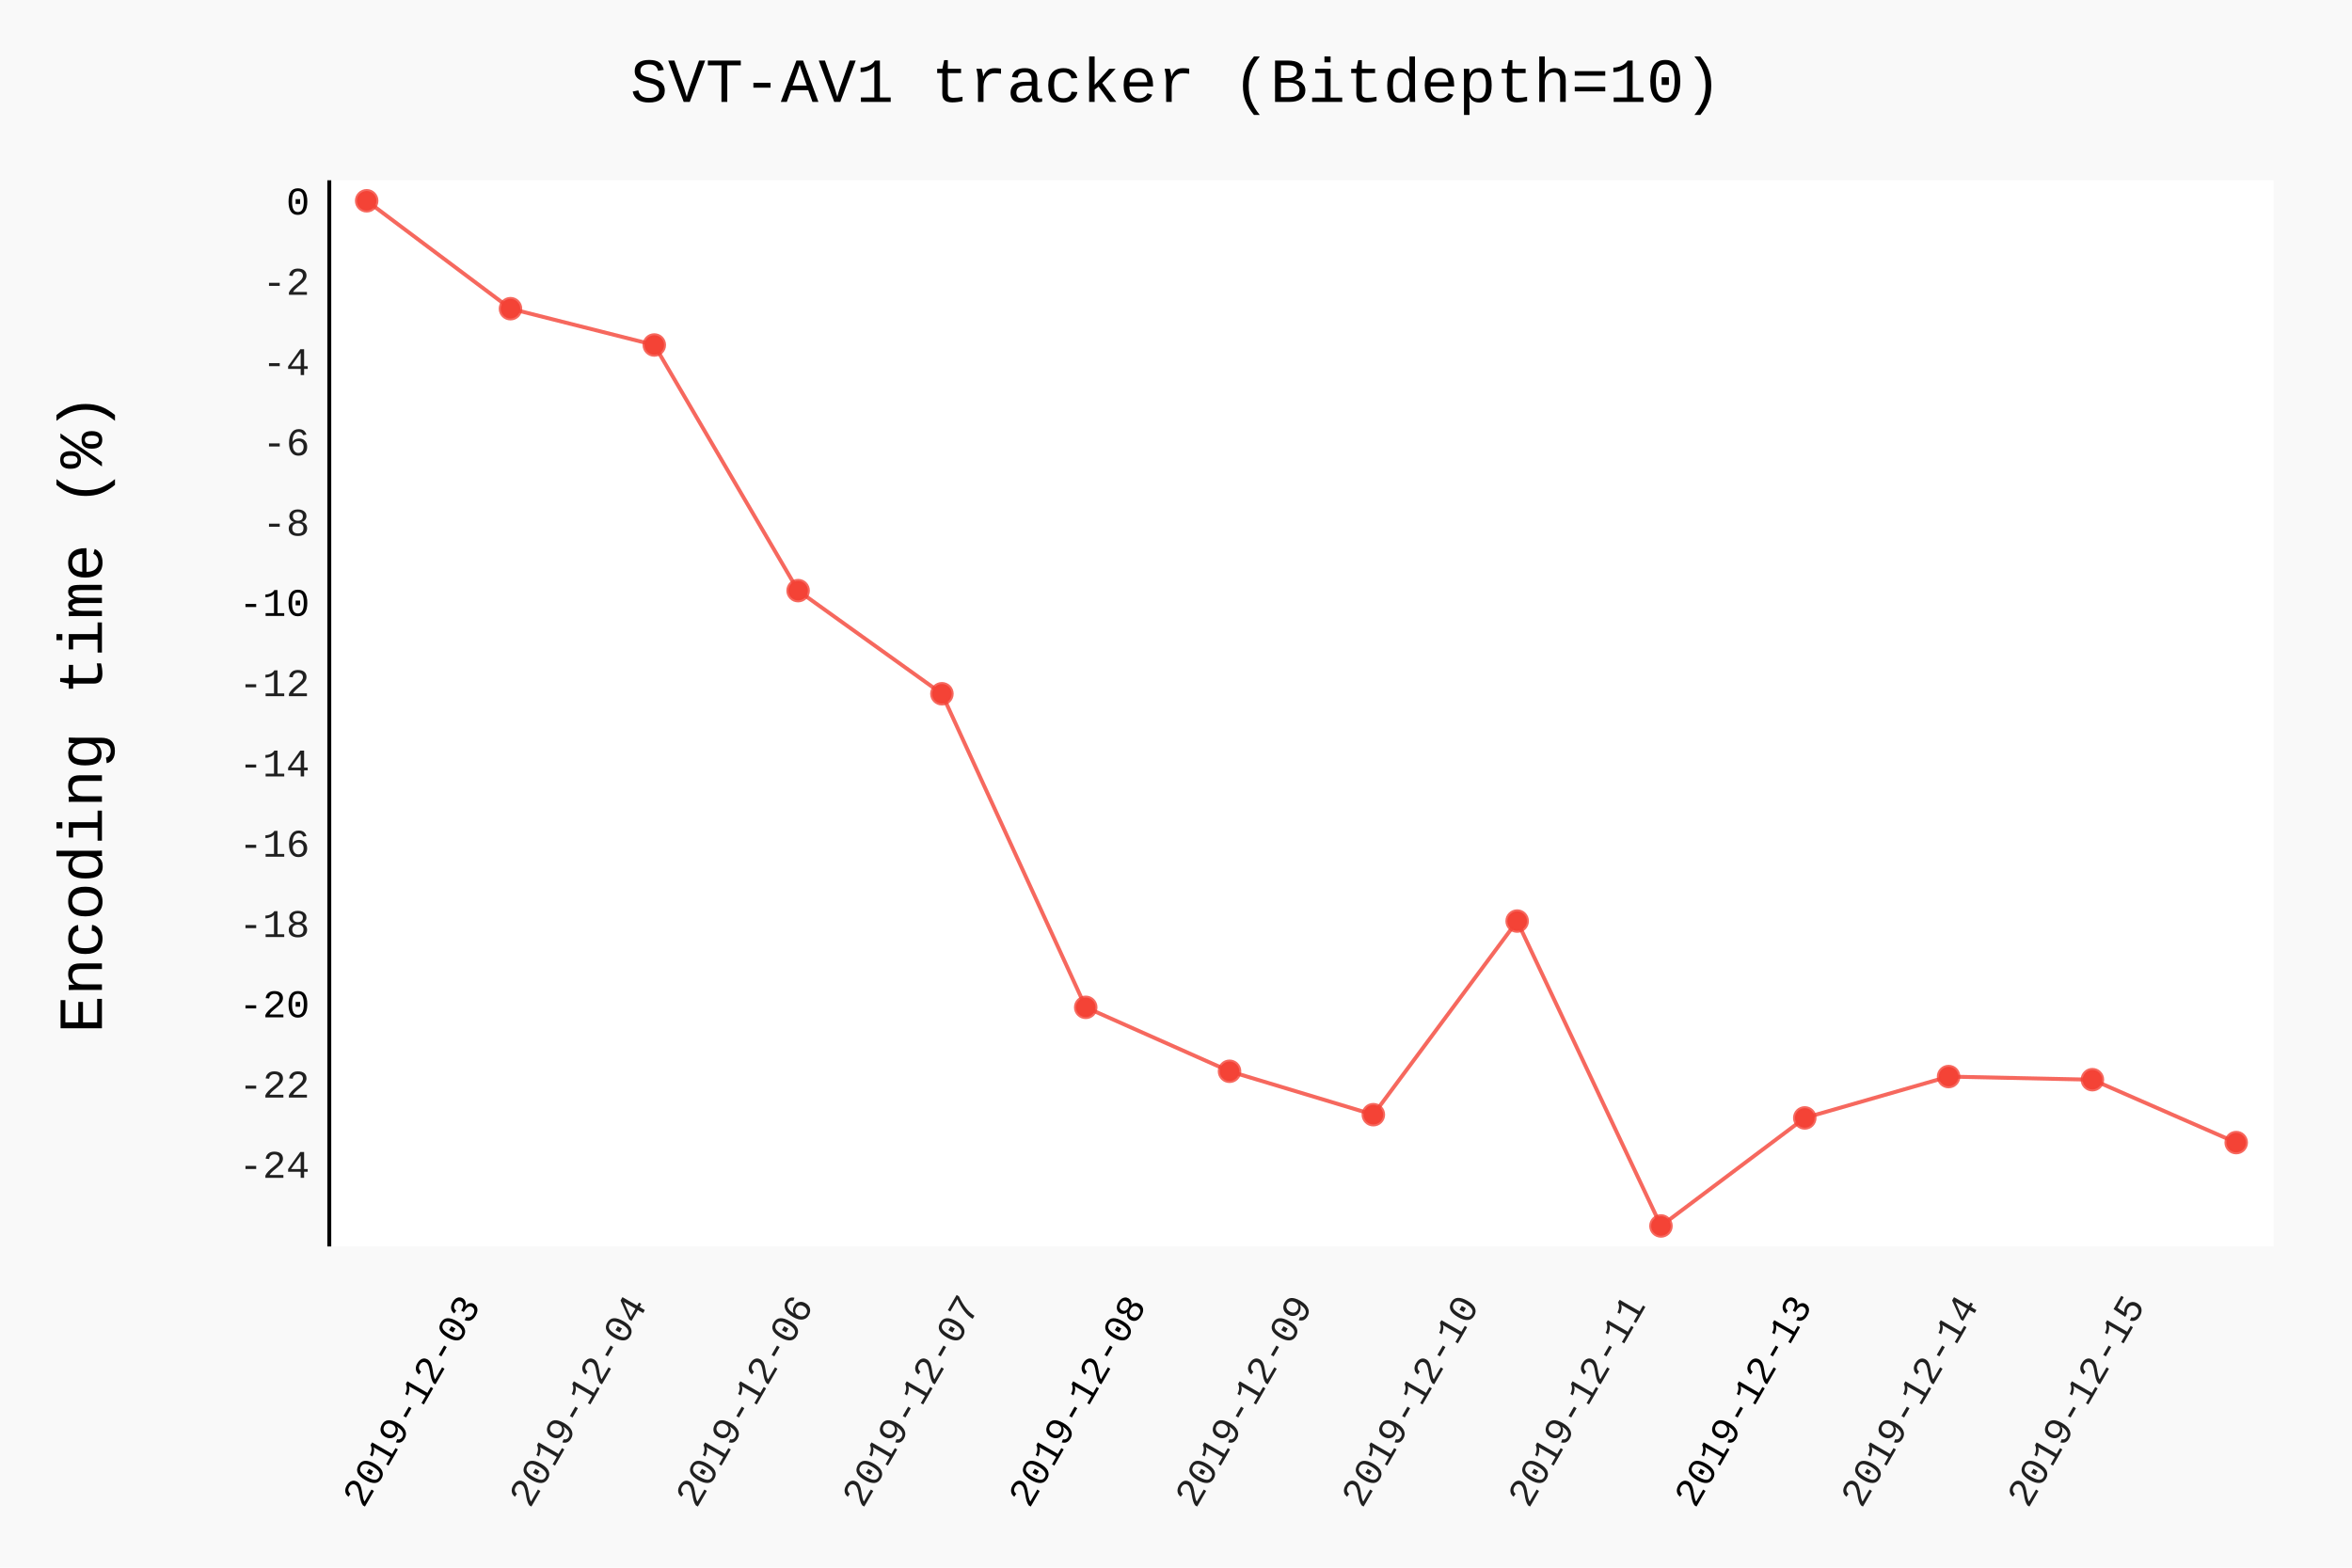
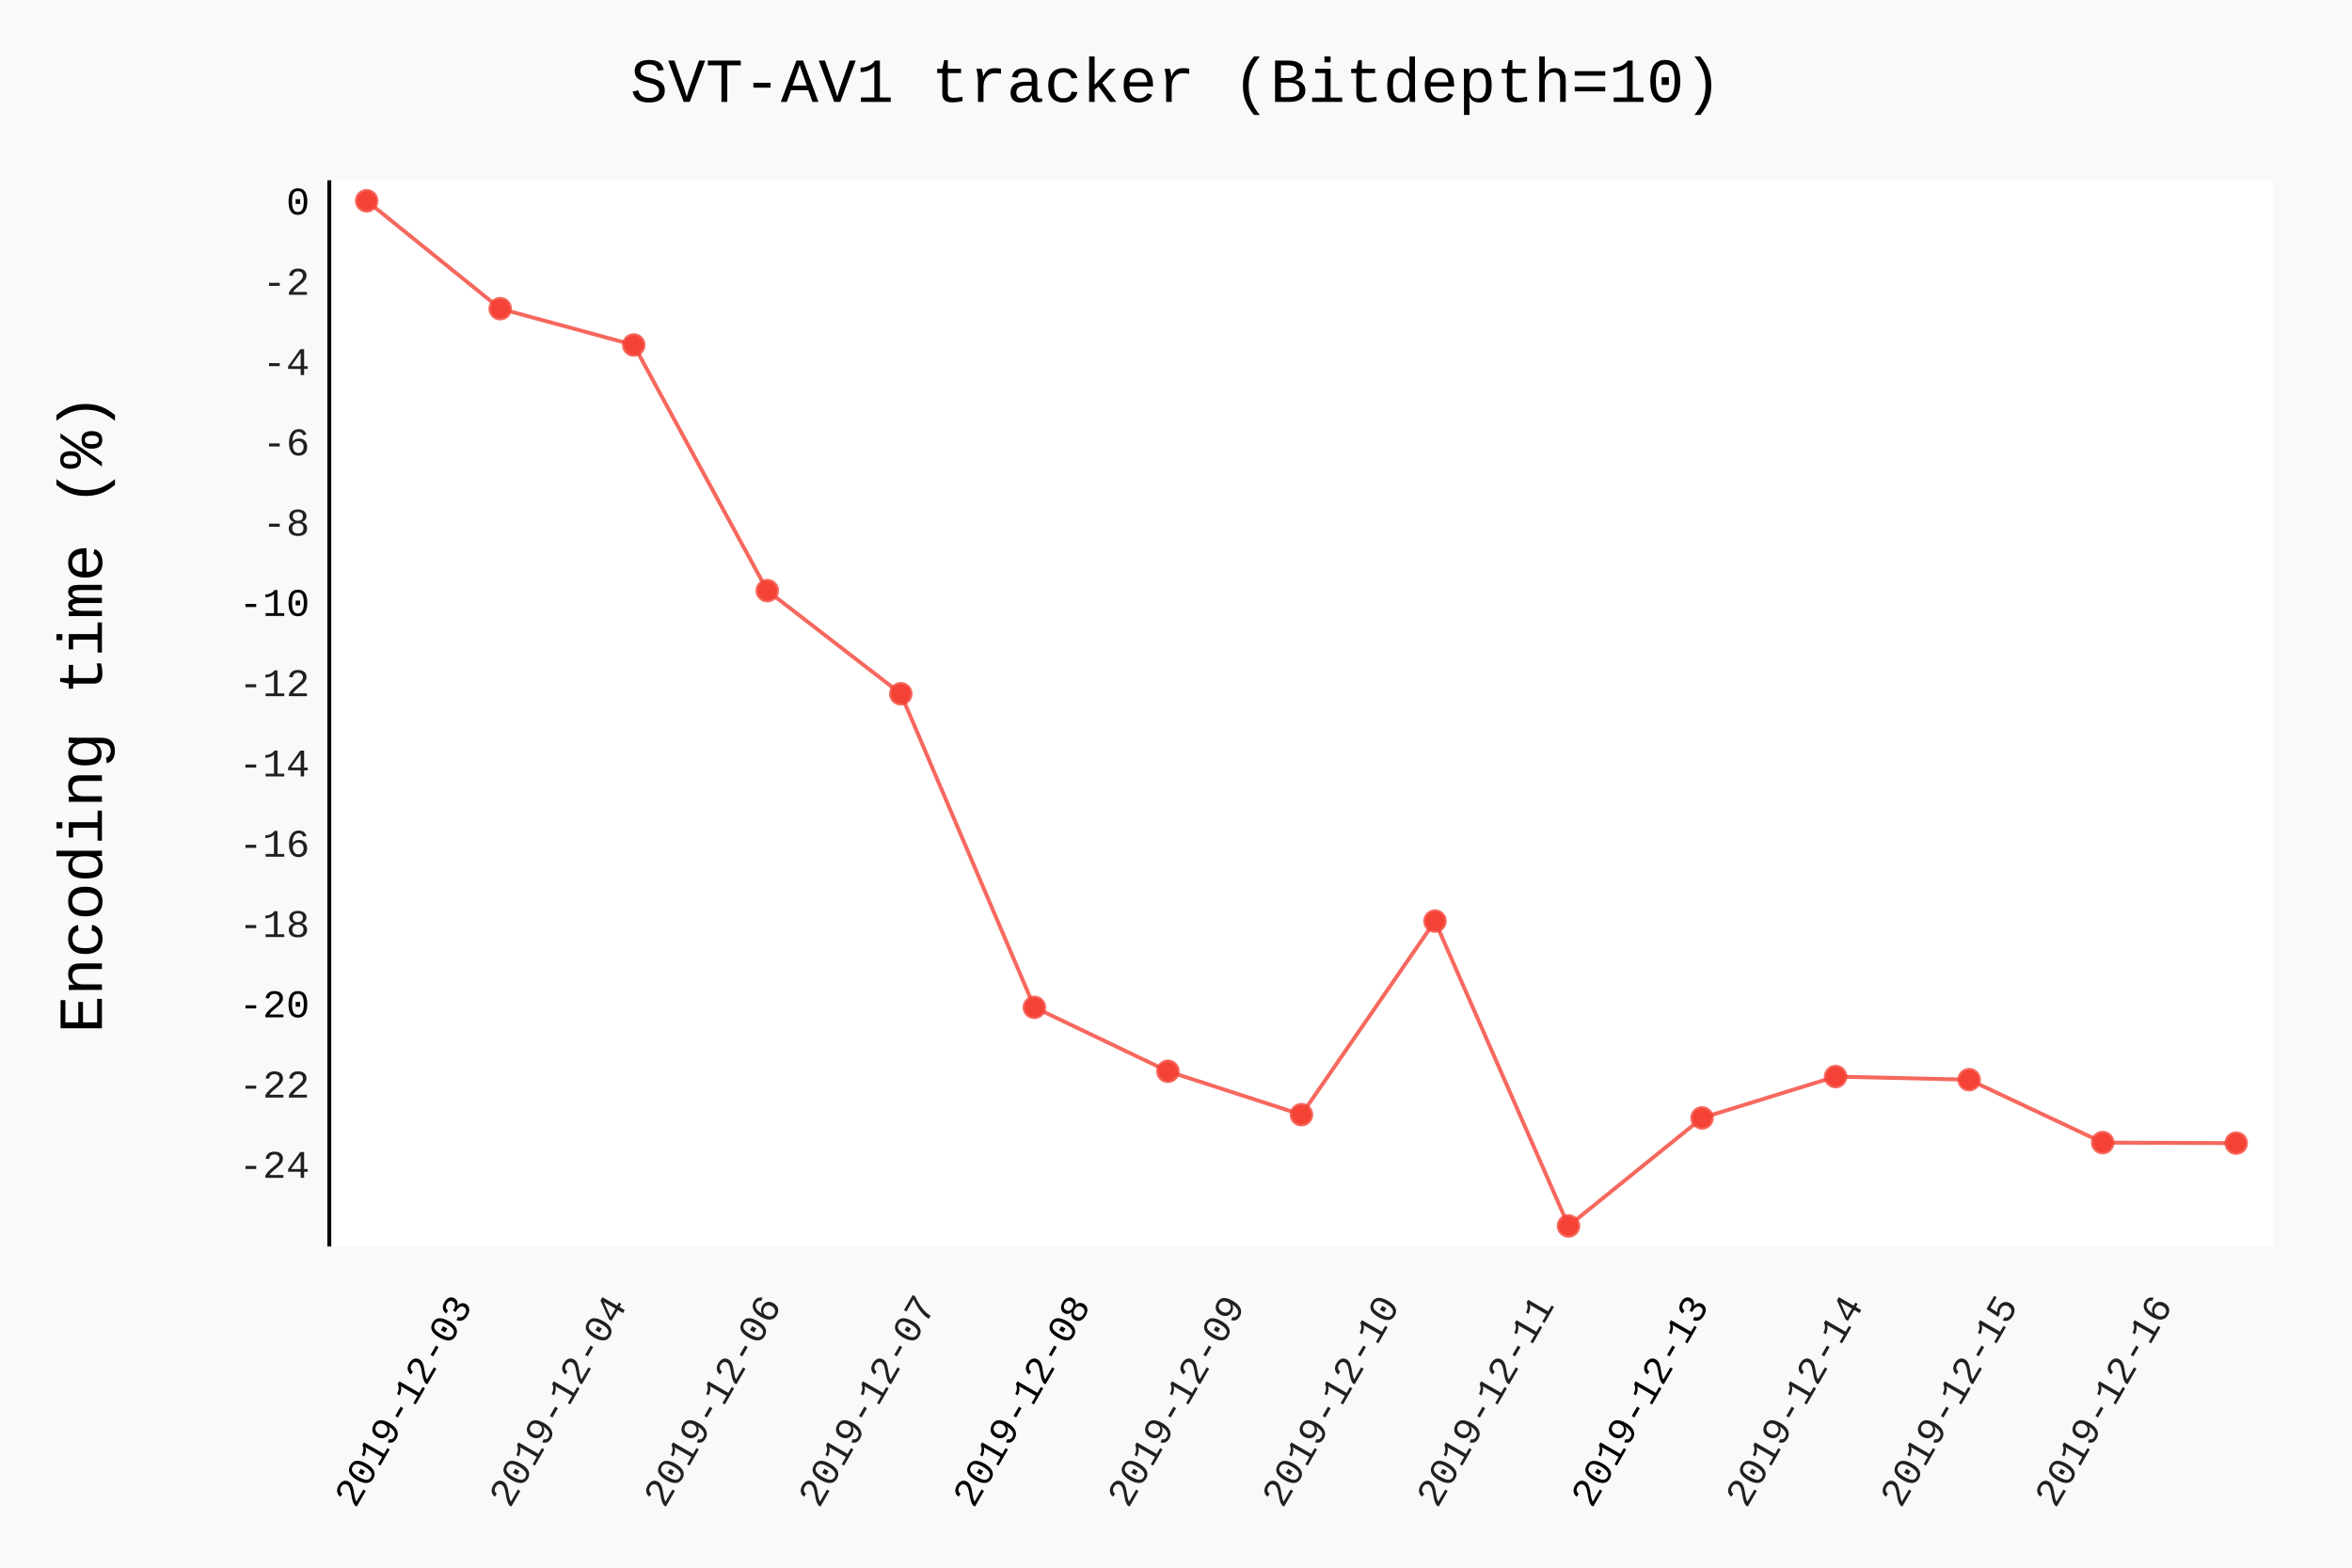
- <svg xmlns="http://www.w3.org/2000/svg" class="pygal-chart" id="chart-956b47cd-70ac-4689-9353-a9f876159cbd" viewBox="0 0 600 400">
+ <svg xmlns="http://www.w3.org/2000/svg" class="pygal-chart" id="chart-64d460b6-92ee-4713-b2c8-9c2b1a48b2c3" viewBox="0 0 600 400">
  <defs>
-     <style type="text/css">#chart-956b47cd-70ac-4689-9353-a9f876159cbd{-webkit-user-select:none;-webkit-font-smoothing:antialiased;font-family:Consolas,"Liberation Mono",Menlo,Courier,monospace}#chart-956b47cd-70ac-4689-9353-a9f876159cbd .title{font-family:Consolas,"Liberation Mono",Menlo,Courier,monospace;font-size:16px}#chart-956b47cd-70ac-4689-9353-a9f876159cbd .legends .legend text{font-family:Consolas,"Liberation Mono",Menlo,Courier,monospace;font-size:14px}#chart-956b47cd-70ac-4689-9353-a9f876159cbd .axis text{font-family:Consolas,"Liberation Mono",Menlo,Courier,monospace;font-size:10px}#chart-956b47cd-70ac-4689-9353-a9f876159cbd .axis text.major{font-family:Consolas,"Liberation Mono",Menlo,Courier,monospace;font-size:10px}#chart-956b47cd-70ac-4689-9353-a9f876159cbd .text-overlay text.value{font-family:Consolas,"Liberation Mono",Menlo,Courier,monospace;font-size:16px}#chart-956b47cd-70ac-4689-9353-a9f876159cbd .text-overlay text.label{font-family:Consolas,"Liberation Mono",Menlo,Courier,monospace;font-size:10px}#chart-956b47cd-70ac-4689-9353-a9f876159cbd .tooltip{font-family:Consolas,"Liberation Mono",Menlo,Courier,monospace;font-size:14px}#chart-956b47cd-70ac-4689-9353-a9f876159cbd text.no_data{font-family:Consolas,"Liberation Mono",Menlo,Courier,monospace;font-size:64px}
- #chart-956b47cd-70ac-4689-9353-a9f876159cbd{background-color:rgba(249,249,249,1)}#chart-956b47cd-70ac-4689-9353-a9f876159cbd path,#chart-956b47cd-70ac-4689-9353-a9f876159cbd line,#chart-956b47cd-70ac-4689-9353-a9f876159cbd rect,#chart-956b47cd-70ac-4689-9353-a9f876159cbd circle{-webkit-transition:150ms;-moz-transition:150ms;transition:150ms}#chart-956b47cd-70ac-4689-9353-a9f876159cbd .graph &gt; .background{fill:rgba(249,249,249,1)}#chart-956b47cd-70ac-4689-9353-a9f876159cbd .plot &gt; .background{fill:rgba(255,255,255,1)}#chart-956b47cd-70ac-4689-9353-a9f876159cbd .graph{fill:rgba(0,0,0,.87)}#chart-956b47cd-70ac-4689-9353-a9f876159cbd text.no_data{fill:rgba(0,0,0,1)}#chart-956b47cd-70ac-4689-9353-a9f876159cbd .title{fill:rgba(0,0,0,1)}#chart-956b47cd-70ac-4689-9353-a9f876159cbd .legends .legend text{fill:rgba(0,0,0,.87)}#chart-956b47cd-70ac-4689-9353-a9f876159cbd .legends .legend:hover text{fill:rgba(0,0,0,1)}#chart-956b47cd-70ac-4689-9353-a9f876159cbd .axis .line{stroke:rgba(0,0,0,1)}#chart-956b47cd-70ac-4689-9353-a9f876159cbd .axis .guide.line{stroke:rgba(0,0,0,.54)}#chart-956b47cd-70ac-4689-9353-a9f876159cbd .axis .major.line{stroke:rgba(0,0,0,.87)}#chart-956b47cd-70ac-4689-9353-a9f876159cbd .axis text.major{fill:rgba(0,0,0,1)}#chart-956b47cd-70ac-4689-9353-a9f876159cbd .axis.y .guides:hover .guide.line,#chart-956b47cd-70ac-4689-9353-a9f876159cbd .line-graph .axis.x .guides:hover .guide.line,#chart-956b47cd-70ac-4689-9353-a9f876159cbd .stackedline-graph .axis.x .guides:hover .guide.line,#chart-956b47cd-70ac-4689-9353-a9f876159cbd .xy-graph .axis.x .guides:hover .guide.line{stroke:rgba(0,0,0,1)}#chart-956b47cd-70ac-4689-9353-a9f876159cbd .axis .guides:hover text{fill:rgba(0,0,0,1)}#chart-956b47cd-70ac-4689-9353-a9f876159cbd .reactive{fill-opacity:.7;stroke-opacity:.8}#chart-956b47cd-70ac-4689-9353-a9f876159cbd .ci{stroke:rgba(0,0,0,.87)}#chart-956b47cd-70ac-4689-9353-a9f876159cbd .reactive.active,#chart-956b47cd-70ac-4689-9353-a9f876159cbd .active .reactive{fill-opacity:.8;stroke-opacity:.9;stroke-width:4}#chart-956b47cd-70ac-4689-9353-a9f876159cbd .ci .reactive.active{stroke-width:1.5}#chart-956b47cd-70ac-4689-9353-a9f876159cbd .series text{fill:rgba(0,0,0,1)}#chart-956b47cd-70ac-4689-9353-a9f876159cbd .tooltip rect{fill:rgba(255,255,255,1);stroke:rgba(0,0,0,1);-webkit-transition:opacity 150ms;-moz-transition:opacity 150ms;transition:opacity 150ms}#chart-956b47cd-70ac-4689-9353-a9f876159cbd .tooltip .label{fill:rgba(0,0,0,.87)}#chart-956b47cd-70ac-4689-9353-a9f876159cbd .tooltip .label{fill:rgba(0,0,0,.87)}#chart-956b47cd-70ac-4689-9353-a9f876159cbd .tooltip .legend{font-size:.8em;fill:rgba(0,0,0,.54)}#chart-956b47cd-70ac-4689-9353-a9f876159cbd .tooltip .x_label{font-size:.6em;fill:rgba(0,0,0,1)}#chart-956b47cd-70ac-4689-9353-a9f876159cbd .tooltip .xlink{font-size:.5em;text-decoration:underline}#chart-956b47cd-70ac-4689-9353-a9f876159cbd .tooltip .value{font-size:1.5em}#chart-956b47cd-70ac-4689-9353-a9f876159cbd .bound{font-size:.5em}#chart-956b47cd-70ac-4689-9353-a9f876159cbd .max-value{font-size:.75em;fill:rgba(0,0,0,.54)}#chart-956b47cd-70ac-4689-9353-a9f876159cbd .map-element{fill:rgba(255,255,255,1);stroke:rgba(0,0,0,.54) !important}#chart-956b47cd-70ac-4689-9353-a9f876159cbd .map-element .reactive{fill-opacity:inherit;stroke-opacity:inherit}#chart-956b47cd-70ac-4689-9353-a9f876159cbd .color-0,#chart-956b47cd-70ac-4689-9353-a9f876159cbd .color-0 a:visited{stroke:#F44336;fill:#F44336}#chart-956b47cd-70ac-4689-9353-a9f876159cbd .text-overlay .color-0 text{fill:black}
- #chart-956b47cd-70ac-4689-9353-a9f876159cbd text.no_data{text-anchor:middle}#chart-956b47cd-70ac-4689-9353-a9f876159cbd .guide.line{fill:none}#chart-956b47cd-70ac-4689-9353-a9f876159cbd .centered{text-anchor:middle}#chart-956b47cd-70ac-4689-9353-a9f876159cbd .title{text-anchor:middle}#chart-956b47cd-70ac-4689-9353-a9f876159cbd .legends .legend text{fill-opacity:1}#chart-956b47cd-70ac-4689-9353-a9f876159cbd .axis.x text{text-anchor:middle}#chart-956b47cd-70ac-4689-9353-a9f876159cbd .axis.x:not(.web) text[transform]{text-anchor:start}#chart-956b47cd-70ac-4689-9353-a9f876159cbd .axis.x:not(.web) text[transform].backwards{text-anchor:end}#chart-956b47cd-70ac-4689-9353-a9f876159cbd .axis.y text{text-anchor:end}#chart-956b47cd-70ac-4689-9353-a9f876159cbd .axis.y text[transform].backwards{text-anchor:start}#chart-956b47cd-70ac-4689-9353-a9f876159cbd .axis.y2 text{text-anchor:start}#chart-956b47cd-70ac-4689-9353-a9f876159cbd .axis.y2 text[transform].backwards{text-anchor:end}#chart-956b47cd-70ac-4689-9353-a9f876159cbd .axis .guide.line{stroke-dasharray:4,4}#chart-956b47cd-70ac-4689-9353-a9f876159cbd .axis .major.guide.line{stroke-dasharray:6,6}#chart-956b47cd-70ac-4689-9353-a9f876159cbd .horizontal .axis.y .guide.line,#chart-956b47cd-70ac-4689-9353-a9f876159cbd .horizontal .axis.y2 .guide.line,#chart-956b47cd-70ac-4689-9353-a9f876159cbd .vertical .axis.x .guide.line{opacity:0}#chart-956b47cd-70ac-4689-9353-a9f876159cbd .horizontal .axis.always_show .guide.line,#chart-956b47cd-70ac-4689-9353-a9f876159cbd .vertical .axis.always_show .guide.line{opacity:1 !important}#chart-956b47cd-70ac-4689-9353-a9f876159cbd .axis.y .guides:hover .guide.line,#chart-956b47cd-70ac-4689-9353-a9f876159cbd .axis.y2 .guides:hover .guide.line,#chart-956b47cd-70ac-4689-9353-a9f876159cbd .axis.x .guides:hover .guide.line{opacity:1}#chart-956b47cd-70ac-4689-9353-a9f876159cbd .axis .guides:hover text{opacity:1}#chart-956b47cd-70ac-4689-9353-a9f876159cbd .nofill{fill:none}#chart-956b47cd-70ac-4689-9353-a9f876159cbd .subtle-fill{fill-opacity:.2}#chart-956b47cd-70ac-4689-9353-a9f876159cbd .dot{stroke-width:1px;fill-opacity:1}#chart-956b47cd-70ac-4689-9353-a9f876159cbd .dot.active{stroke-width:5px}#chart-956b47cd-70ac-4689-9353-a9f876159cbd .dot.negative{fill:transparent}#chart-956b47cd-70ac-4689-9353-a9f876159cbd text,#chart-956b47cd-70ac-4689-9353-a9f876159cbd tspan{stroke:none !important}#chart-956b47cd-70ac-4689-9353-a9f876159cbd .series text.active{opacity:1}#chart-956b47cd-70ac-4689-9353-a9f876159cbd .tooltip rect{fill-opacity:.95;stroke-width:.5}#chart-956b47cd-70ac-4689-9353-a9f876159cbd .tooltip text{fill-opacity:1}#chart-956b47cd-70ac-4689-9353-a9f876159cbd .showable{visibility:hidden}#chart-956b47cd-70ac-4689-9353-a9f876159cbd .showable.shown{visibility:visible}#chart-956b47cd-70ac-4689-9353-a9f876159cbd .gauge-background{fill:rgba(229,229,229,1);stroke:none}#chart-956b47cd-70ac-4689-9353-a9f876159cbd .bg-lines{stroke:rgba(249,249,249,1);stroke-width:2px}</style>
+     <style type="text/css">#chart-64d460b6-92ee-4713-b2c8-9c2b1a48b2c3{-webkit-user-select:none;-webkit-font-smoothing:antialiased;font-family:Consolas,"Liberation Mono",Menlo,Courier,monospace}#chart-64d460b6-92ee-4713-b2c8-9c2b1a48b2c3 .title{font-family:Consolas,"Liberation Mono",Menlo,Courier,monospace;font-size:16px}#chart-64d460b6-92ee-4713-b2c8-9c2b1a48b2c3 .legends .legend text{font-family:Consolas,"Liberation Mono",Menlo,Courier,monospace;font-size:14px}#chart-64d460b6-92ee-4713-b2c8-9c2b1a48b2c3 .axis text{font-family:Consolas,"Liberation Mono",Menlo,Courier,monospace;font-size:10px}#chart-64d460b6-92ee-4713-b2c8-9c2b1a48b2c3 .axis text.major{font-family:Consolas,"Liberation Mono",Menlo,Courier,monospace;font-size:10px}#chart-64d460b6-92ee-4713-b2c8-9c2b1a48b2c3 .text-overlay text.value{font-family:Consolas,"Liberation Mono",Menlo,Courier,monospace;font-size:16px}#chart-64d460b6-92ee-4713-b2c8-9c2b1a48b2c3 .text-overlay text.label{font-family:Consolas,"Liberation Mono",Menlo,Courier,monospace;font-size:10px}#chart-64d460b6-92ee-4713-b2c8-9c2b1a48b2c3 .tooltip{font-family:Consolas,"Liberation Mono",Menlo,Courier,monospace;font-size:14px}#chart-64d460b6-92ee-4713-b2c8-9c2b1a48b2c3 text.no_data{font-family:Consolas,"Liberation Mono",Menlo,Courier,monospace;font-size:64px}
+ #chart-64d460b6-92ee-4713-b2c8-9c2b1a48b2c3{background-color:rgba(249,249,249,1)}#chart-64d460b6-92ee-4713-b2c8-9c2b1a48b2c3 path,#chart-64d460b6-92ee-4713-b2c8-9c2b1a48b2c3 line,#chart-64d460b6-92ee-4713-b2c8-9c2b1a48b2c3 rect,#chart-64d460b6-92ee-4713-b2c8-9c2b1a48b2c3 circle{-webkit-transition:150ms;-moz-transition:150ms;transition:150ms}#chart-64d460b6-92ee-4713-b2c8-9c2b1a48b2c3 .graph &gt; .background{fill:rgba(249,249,249,1)}#chart-64d460b6-92ee-4713-b2c8-9c2b1a48b2c3 .plot &gt; .background{fill:rgba(255,255,255,1)}#chart-64d460b6-92ee-4713-b2c8-9c2b1a48b2c3 .graph{fill:rgba(0,0,0,.87)}#chart-64d460b6-92ee-4713-b2c8-9c2b1a48b2c3 text.no_data{fill:rgba(0,0,0,1)}#chart-64d460b6-92ee-4713-b2c8-9c2b1a48b2c3 .title{fill:rgba(0,0,0,1)}#chart-64d460b6-92ee-4713-b2c8-9c2b1a48b2c3 .legends .legend text{fill:rgba(0,0,0,.87)}#chart-64d460b6-92ee-4713-b2c8-9c2b1a48b2c3 .legends .legend:hover text{fill:rgba(0,0,0,1)}#chart-64d460b6-92ee-4713-b2c8-9c2b1a48b2c3 .axis .line{stroke:rgba(0,0,0,1)}#chart-64d460b6-92ee-4713-b2c8-9c2b1a48b2c3 .axis .guide.line{stroke:rgba(0,0,0,.54)}#chart-64d460b6-92ee-4713-b2c8-9c2b1a48b2c3 .axis .major.line{stroke:rgba(0,0,0,.87)}#chart-64d460b6-92ee-4713-b2c8-9c2b1a48b2c3 .axis text.major{fill:rgba(0,0,0,1)}#chart-64d460b6-92ee-4713-b2c8-9c2b1a48b2c3 .axis.y .guides:hover .guide.line,#chart-64d460b6-92ee-4713-b2c8-9c2b1a48b2c3 .line-graph .axis.x .guides:hover .guide.line,#chart-64d460b6-92ee-4713-b2c8-9c2b1a48b2c3 .stackedline-graph .axis.x .guides:hover .guide.line,#chart-64d460b6-92ee-4713-b2c8-9c2b1a48b2c3 .xy-graph .axis.x .guides:hover .guide.line{stroke:rgba(0,0,0,1)}#chart-64d460b6-92ee-4713-b2c8-9c2b1a48b2c3 .axis .guides:hover text{fill:rgba(0,0,0,1)}#chart-64d460b6-92ee-4713-b2c8-9c2b1a48b2c3 .reactive{fill-opacity:.7;stroke-opacity:.8}#chart-64d460b6-92ee-4713-b2c8-9c2b1a48b2c3 .ci{stroke:rgba(0,0,0,.87)}#chart-64d460b6-92ee-4713-b2c8-9c2b1a48b2c3 .reactive.active,#chart-64d460b6-92ee-4713-b2c8-9c2b1a48b2c3 .active .reactive{fill-opacity:.8;stroke-opacity:.9;stroke-width:4}#chart-64d460b6-92ee-4713-b2c8-9c2b1a48b2c3 .ci .reactive.active{stroke-width:1.5}#chart-64d460b6-92ee-4713-b2c8-9c2b1a48b2c3 .series text{fill:rgba(0,0,0,1)}#chart-64d460b6-92ee-4713-b2c8-9c2b1a48b2c3 .tooltip rect{fill:rgba(255,255,255,1);stroke:rgba(0,0,0,1);-webkit-transition:opacity 150ms;-moz-transition:opacity 150ms;transition:opacity 150ms}#chart-64d460b6-92ee-4713-b2c8-9c2b1a48b2c3 .tooltip .label{fill:rgba(0,0,0,.87)}#chart-64d460b6-92ee-4713-b2c8-9c2b1a48b2c3 .tooltip .label{fill:rgba(0,0,0,.87)}#chart-64d460b6-92ee-4713-b2c8-9c2b1a48b2c3 .tooltip .legend{font-size:.8em;fill:rgba(0,0,0,.54)}#chart-64d460b6-92ee-4713-b2c8-9c2b1a48b2c3 .tooltip .x_label{font-size:.6em;fill:rgba(0,0,0,1)}#chart-64d460b6-92ee-4713-b2c8-9c2b1a48b2c3 .tooltip .xlink{font-size:.5em;text-decoration:underline}#chart-64d460b6-92ee-4713-b2c8-9c2b1a48b2c3 .tooltip .value{font-size:1.5em}#chart-64d460b6-92ee-4713-b2c8-9c2b1a48b2c3 .bound{font-size:.5em}#chart-64d460b6-92ee-4713-b2c8-9c2b1a48b2c3 .max-value{font-size:.75em;fill:rgba(0,0,0,.54)}#chart-64d460b6-92ee-4713-b2c8-9c2b1a48b2c3 .map-element{fill:rgba(255,255,255,1);stroke:rgba(0,0,0,.54) !important}#chart-64d460b6-92ee-4713-b2c8-9c2b1a48b2c3 .map-element .reactive{fill-opacity:inherit;stroke-opacity:inherit}#chart-64d460b6-92ee-4713-b2c8-9c2b1a48b2c3 .color-0,#chart-64d460b6-92ee-4713-b2c8-9c2b1a48b2c3 .color-0 a:visited{stroke:#F44336;fill:#F44336}#chart-64d460b6-92ee-4713-b2c8-9c2b1a48b2c3 .text-overlay .color-0 text{fill:black}
+ #chart-64d460b6-92ee-4713-b2c8-9c2b1a48b2c3 text.no_data{text-anchor:middle}#chart-64d460b6-92ee-4713-b2c8-9c2b1a48b2c3 .guide.line{fill:none}#chart-64d460b6-92ee-4713-b2c8-9c2b1a48b2c3 .centered{text-anchor:middle}#chart-64d460b6-92ee-4713-b2c8-9c2b1a48b2c3 .title{text-anchor:middle}#chart-64d460b6-92ee-4713-b2c8-9c2b1a48b2c3 .legends .legend text{fill-opacity:1}#chart-64d460b6-92ee-4713-b2c8-9c2b1a48b2c3 .axis.x text{text-anchor:middle}#chart-64d460b6-92ee-4713-b2c8-9c2b1a48b2c3 .axis.x:not(.web) text[transform]{text-anchor:start}#chart-64d460b6-92ee-4713-b2c8-9c2b1a48b2c3 .axis.x:not(.web) text[transform].backwards{text-anchor:end}#chart-64d460b6-92ee-4713-b2c8-9c2b1a48b2c3 .axis.y text{text-anchor:end}#chart-64d460b6-92ee-4713-b2c8-9c2b1a48b2c3 .axis.y text[transform].backwards{text-anchor:start}#chart-64d460b6-92ee-4713-b2c8-9c2b1a48b2c3 .axis.y2 text{text-anchor:start}#chart-64d460b6-92ee-4713-b2c8-9c2b1a48b2c3 .axis.y2 text[transform].backwards{text-anchor:end}#chart-64d460b6-92ee-4713-b2c8-9c2b1a48b2c3 .axis .guide.line{stroke-dasharray:4,4}#chart-64d460b6-92ee-4713-b2c8-9c2b1a48b2c3 .axis .major.guide.line{stroke-dasharray:6,6}#chart-64d460b6-92ee-4713-b2c8-9c2b1a48b2c3 .horizontal .axis.y .guide.line,#chart-64d460b6-92ee-4713-b2c8-9c2b1a48b2c3 .horizontal .axis.y2 .guide.line,#chart-64d460b6-92ee-4713-b2c8-9c2b1a48b2c3 .vertical .axis.x .guide.line{opacity:0}#chart-64d460b6-92ee-4713-b2c8-9c2b1a48b2c3 .horizontal .axis.always_show .guide.line,#chart-64d460b6-92ee-4713-b2c8-9c2b1a48b2c3 .vertical .axis.always_show .guide.line{opacity:1 !important}#chart-64d460b6-92ee-4713-b2c8-9c2b1a48b2c3 .axis.y .guides:hover .guide.line,#chart-64d460b6-92ee-4713-b2c8-9c2b1a48b2c3 .axis.y2 .guides:hover .guide.line,#chart-64d460b6-92ee-4713-b2c8-9c2b1a48b2c3 .axis.x .guides:hover .guide.line{opacity:1}#chart-64d460b6-92ee-4713-b2c8-9c2b1a48b2c3 .axis .guides:hover text{opacity:1}#chart-64d460b6-92ee-4713-b2c8-9c2b1a48b2c3 .nofill{fill:none}#chart-64d460b6-92ee-4713-b2c8-9c2b1a48b2c3 .subtle-fill{fill-opacity:.2}#chart-64d460b6-92ee-4713-b2c8-9c2b1a48b2c3 .dot{stroke-width:1px;fill-opacity:1}#chart-64d460b6-92ee-4713-b2c8-9c2b1a48b2c3 .dot.active{stroke-width:5px}#chart-64d460b6-92ee-4713-b2c8-9c2b1a48b2c3 .dot.negative{fill:transparent}#chart-64d460b6-92ee-4713-b2c8-9c2b1a48b2c3 text,#chart-64d460b6-92ee-4713-b2c8-9c2b1a48b2c3 tspan{stroke:none !important}#chart-64d460b6-92ee-4713-b2c8-9c2b1a48b2c3 .series text.active{opacity:1}#chart-64d460b6-92ee-4713-b2c8-9c2b1a48b2c3 .tooltip rect{fill-opacity:.95;stroke-width:.5}#chart-64d460b6-92ee-4713-b2c8-9c2b1a48b2c3 .tooltip text{fill-opacity:1}#chart-64d460b6-92ee-4713-b2c8-9c2b1a48b2c3 .showable{visibility:hidden}#chart-64d460b6-92ee-4713-b2c8-9c2b1a48b2c3 .showable.shown{visibility:visible}#chart-64d460b6-92ee-4713-b2c8-9c2b1a48b2c3 .gauge-background{fill:rgba(229,229,229,1);stroke:none}#chart-64d460b6-92ee-4713-b2c8-9c2b1a48b2c3 .bg-lines{stroke:rgba(249,249,249,1);stroke-width:2px}</style>
  </defs>
  <g class="graph datetimeline-graph vertical">
    <rect class="background" height="400" width="600" x="0" y="0" />
    <g class="plot" transform="translate(84, 46)">
      <rect class="background" height="272.038" width="496.0" x="0" y="0" />
      <g class="axis y">
        <g class="guides">
          <text class="" x="-5" y="254.532">-24</text>
        </g>
        <g class="guides">
          <text class="" x="-5" y="234.049">-22</text>
        </g>
        <g class="guides">
          <text class="major" x="-5" y="213.565">-20</text>
        </g>
        <g class="guides">
          <text class="" x="-5" y="193.082">-18</text>
        </g>
        <g class="guides">
          <text class="" x="-5" y="172.598">-16</text>
        </g>
        <g class="guides">
          <text class="" x="-5" y="152.115">-14</text>
        </g>
        <g class="guides">
          <text class="" x="-5" y="131.632">-12</text>
        </g>
        <g class="guides">
          <text class="major" x="-5" y="111.148">-10</text>
        </g>
        <g class="guides">
          <text class="" x="-5" y="90.665">-8</text>
        </g>
        <g class="guides">
          <text class="" x="-5" y="70.182">-6</text>
        </g>
        <g class="guides">
          <text class="" x="-5" y="49.698">-4</text>
        </g>
        <g class="guides">
          <text class="" x="-5" y="29.215">-2</text>
        </g>
        <g class="guides">
          <text class="major" x="-5" y="8.732">0</text>
        </g>
      </g>
      <g class="axis x">
        <path class="line" d="M0 0 v272.038" />
        <g class="guides">
-           <path class="major guide line" d="M38.752 0 v272.038" />
-           <text class="major backwards" transform="rotate(300 38.7517 287.0385)" x="38.752" y="287.038">2019-12-03</text>
+           <path class="major guide line" d="M36.665 0 v272.038" />
+           <text class="major backwards" transform="rotate(300 36.66504 287.0385)" x="36.665" y="287.038">2019-12-03</text>
        </g>
        <g class="guides">
-           <path class="guide line" d="M81.213 0 v272.038" />
-           <text class="backwards" transform="rotate(300 81.2128 287.0385)" x="81.213" y="287.038">2019-12-04</text>
+           <path class="guide line" d="M76.093 0 v272.038" />
+           <text class="backwards" transform="rotate(300 76.0932 287.0385)" x="76.093" y="287.038">2019-12-04</text>
        </g>
        <g class="guides">
-           <path class="guide line" d="M123.674 0 v272.038" />
-           <text class="backwards" transform="rotate(300 123.6739 287.0385)" x="123.674" y="287.038">2019-12-06</text>
+           <path class="guide line" d="M115.521 0 v272.038" />
+           <text class="backwards" transform="rotate(300 115.5214 287.0385)" x="115.521" y="287.038">2019-12-06</text>
        </g>
        <g class="guides">
-           <path class="guide line" d="M166.135 0 v272.038" />
-           <text class="backwards" transform="rotate(300 166.135 287.0385)" x="166.135" y="287.038">2019-12-07</text>
+           <path class="guide line" d="M154.95 0 v272.038" />
+           <text class="backwards" transform="rotate(300 154.9495 287.0385)" x="154.95" y="287.038">2019-12-07</text>
        </g>
        <g class="guides">
-           <path class="major guide line" d="M208.596 0 v272.038" />
-           <text class="major backwards" transform="rotate(300 208.5961 287.0385)" x="208.596" y="287.038">2019-12-08</text>
+           <path class="major guide line" d="M194.378 0 v272.038" />
+           <text class="major backwards" transform="rotate(300 194.3777 287.0385)" x="194.378" y="287.038">2019-12-08</text>
        </g>
        <g class="guides">
-           <path class="guide line" d="M251.057 0 v272.038" />
-           <text class="backwards" transform="rotate(300 251.0572 287.0385)" x="251.057" y="287.038">2019-12-09</text>
+           <path class="guide line" d="M233.806 0 v272.038" />
+           <text class="backwards" transform="rotate(300 233.8059 287.0385)" x="233.806" y="287.038">2019-12-09</text>
        </g>
        <g class="guides">
-           <path class="guide line" d="M293.518 0 v272.038" />
-           <text class="backwards" transform="rotate(300 293.5183 287.0385)" x="293.518" y="287.038">2019-12-10</text>
+           <path class="guide line" d="M273.234 0 v272.038" />
+           <text class="backwards" transform="rotate(300 273.234 287.0385)" x="273.234" y="287.038">2019-12-10</text>
        </g>
        <g class="guides">
-           <path class="guide line" d="M335.979 0 v272.038" />
-           <text class="backwards" transform="rotate(300 335.9794 287.0385)" x="335.979" y="287.038">2019-12-11</text>
+           <path class="guide line" d="M312.662 0 v272.038" />
+           <text class="backwards" transform="rotate(300 312.6622 287.0385)" x="312.662" y="287.038">2019-12-11</text>
        </g>
        <g class="guides">
-           <path class="major guide line" d="M378.44 0 v272.038" />
-           <text class="major backwards" transform="rotate(300 378.4405 287.0385)" x="378.44" y="287.038">2019-12-13</text>
+           <path class="major guide line" d="M352.09 0 v272.038" />
+           <text class="major backwards" transform="rotate(300 352.0904 287.0385)" x="352.09" y="287.038">2019-12-13</text>
        </g>
        <g class="guides">
-           <path class="guide line" d="M420.902 0 v272.038" />
-           <text class="backwards" transform="rotate(300 420.9016 287.0385)" x="420.902" y="287.038">2019-12-14</text>
+           <path class="guide line" d="M391.519 0 v272.038" />
+           <text class="backwards" transform="rotate(300 391.5185 287.0385)" x="391.519" y="287.038">2019-12-14</text>
        </g>
        <g class="guides">
-           <path class="guide line" d="M463.363 0 v272.038" />
-           <text class="backwards" transform="rotate(300 463.3627 287.0385)" x="463.363" y="287.038">2019-12-15</text>
+           <path class="guide line" d="M430.947 0 v272.038" />
+           <text class="backwards" transform="rotate(300 430.9467 287.0385)" x="430.947" y="287.038">2019-12-15</text>
+         </g>
+         <g class="guides">
+           <path class="guide line" d="M470.375 0 v272.038" />
+           <text class="backwards" transform="rotate(300 470.3748 287.0385)" x="470.375" y="287.038">2019-12-16</text>
        </g>
      </g>
      <g class="series serie-0 color-0">
-         <path class="line reactive nofill" d="M9.538 5.232 L46.225 32.762 82.911 42.027 119.598 104.7 156.284 131.018 192.97 211.025 229.657 227.339 266.343 238.415 303.03 189.015 339.716 266.807 376.402 239.241 413.089 228.693 449.775 229.484 486.462 245.535" />
+         <path class="line reactive nofill" d="M9.538 5.232 L43.604 32.762 77.67 42.027 111.736 104.7 145.802 131.018 179.868 211.025 213.934 227.339 248 238.415 282.066 189.015 316.132 266.807 350.198 239.241 384.264 228.693 418.33 229.484 452.396 245.535 486.462 245.676" />
      </g>
    </g>
    <g class="titles">
      <text class="title plot_title" x="300.0" y="26">SVT-AV1 tracker (Bitdepth=10)</text>
      <text class="title" transform="rotate(-90 0 182.0192)" x="0" y="208.019">Encoding time (%)</text>
    </g>
    <g class="plot overlay" transform="translate(84, 46)">
      <g class="series serie-0 color-0">
        <g class="dots">
          <circle class="dot reactive tooltip-trigger" cx="9.538" cy="5.232" r="2.5" />
        </g>
        <g class="dots">
-           <circle class="dot reactive tooltip-trigger" cx="46.225" cy="32.762" r="2.5" />
+           <circle class="dot reactive tooltip-trigger" cx="43.604" cy="32.762" r="2.5" />
        </g>
        <g class="dots">
-           <circle class="dot reactive tooltip-trigger" cx="82.911" cy="42.027" r="2.5" />
+           <circle class="dot reactive tooltip-trigger" cx="77.67" cy="42.027" r="2.5" />
        </g>
        <g class="dots">
-           <circle class="dot reactive tooltip-trigger" cx="119.598" cy="104.7" r="2.5" />
+           <circle class="dot reactive tooltip-trigger" cx="111.736" cy="104.7" r="2.5" />
        </g>
        <g class="dots">
-           <circle class="dot reactive tooltip-trigger" cx="156.284" cy="131.018" r="2.5" />
+           <circle class="dot reactive tooltip-trigger" cx="145.802" cy="131.018" r="2.5" />
        </g>
        <g class="dots">
-           <circle class="dot reactive tooltip-trigger" cx="192.97" cy="211.025" r="2.5" />
+           <circle class="dot reactive tooltip-trigger" cx="179.868" cy="211.025" r="2.5" />
        </g>
        <g class="dots">
-           <circle class="dot reactive tooltip-trigger" cx="229.657" cy="227.339" r="2.5" />
+           <circle class="dot reactive tooltip-trigger" cx="213.934" cy="227.339" r="2.5" />
        </g>
        <g class="dots">
-           <circle class="dot reactive tooltip-trigger" cx="266.343" cy="238.415" r="2.5" />
+           <circle class="dot reactive tooltip-trigger" cx="248.0" cy="238.415" r="2.5" />
        </g>
        <g class="dots">
-           <circle class="dot reactive tooltip-trigger" cx="303.03" cy="189.015" r="2.5" />
+           <circle class="dot reactive tooltip-trigger" cx="282.066" cy="189.015" r="2.5" />
        </g>
        <g class="dots">
-           <circle class="dot reactive tooltip-trigger" cx="339.716" cy="266.807" r="2.5" />
+           <circle class="dot reactive tooltip-trigger" cx="316.132" cy="266.807" r="2.5" />
        </g>
        <g class="dots">
-           <circle class="dot reactive tooltip-trigger" cx="376.402" cy="239.241" r="2.5" />
+           <circle class="dot reactive tooltip-trigger" cx="350.198" cy="239.241" r="2.5" />
        </g>
        <g class="dots">
-           <circle class="dot reactive tooltip-trigger" cx="413.089" cy="228.693" r="2.5" />
+           <circle class="dot reactive tooltip-trigger" cx="384.264" cy="228.693" r="2.5" />
        </g>
        <g class="dots">
-           <circle class="dot reactive tooltip-trigger" cx="449.775" cy="229.484" r="2.5" />
+           <circle class="dot reactive tooltip-trigger" cx="418.33" cy="229.484" r="2.5" />
        </g>
        <g class="dots">
-           <circle class="dot reactive tooltip-trigger" cx="486.462" cy="245.535" r="2.5" />
+           <circle class="dot reactive tooltip-trigger" cx="452.396" cy="245.535" r="2.5" />
+         </g>
+         <g class="dots">
+           <circle class="dot reactive tooltip-trigger" cx="486.462" cy="245.676" r="2.5" />
        </g>
      </g>
    </g>
    <g class="plot text-overlay" transform="translate(84, 46)">
      <g class="series serie-0 color-0" />
    </g>
    <g class="plot tooltip-overlay" transform="translate(84, 46)">
      <g class="tooltip" style="opacity: 0" transform="translate(0 0)">
        <rect class="tooltip-box" height="0" rx="0" ry="0" width="0" />
        <g class="text" />
      </g>
    </g>
  </g>
</svg>
